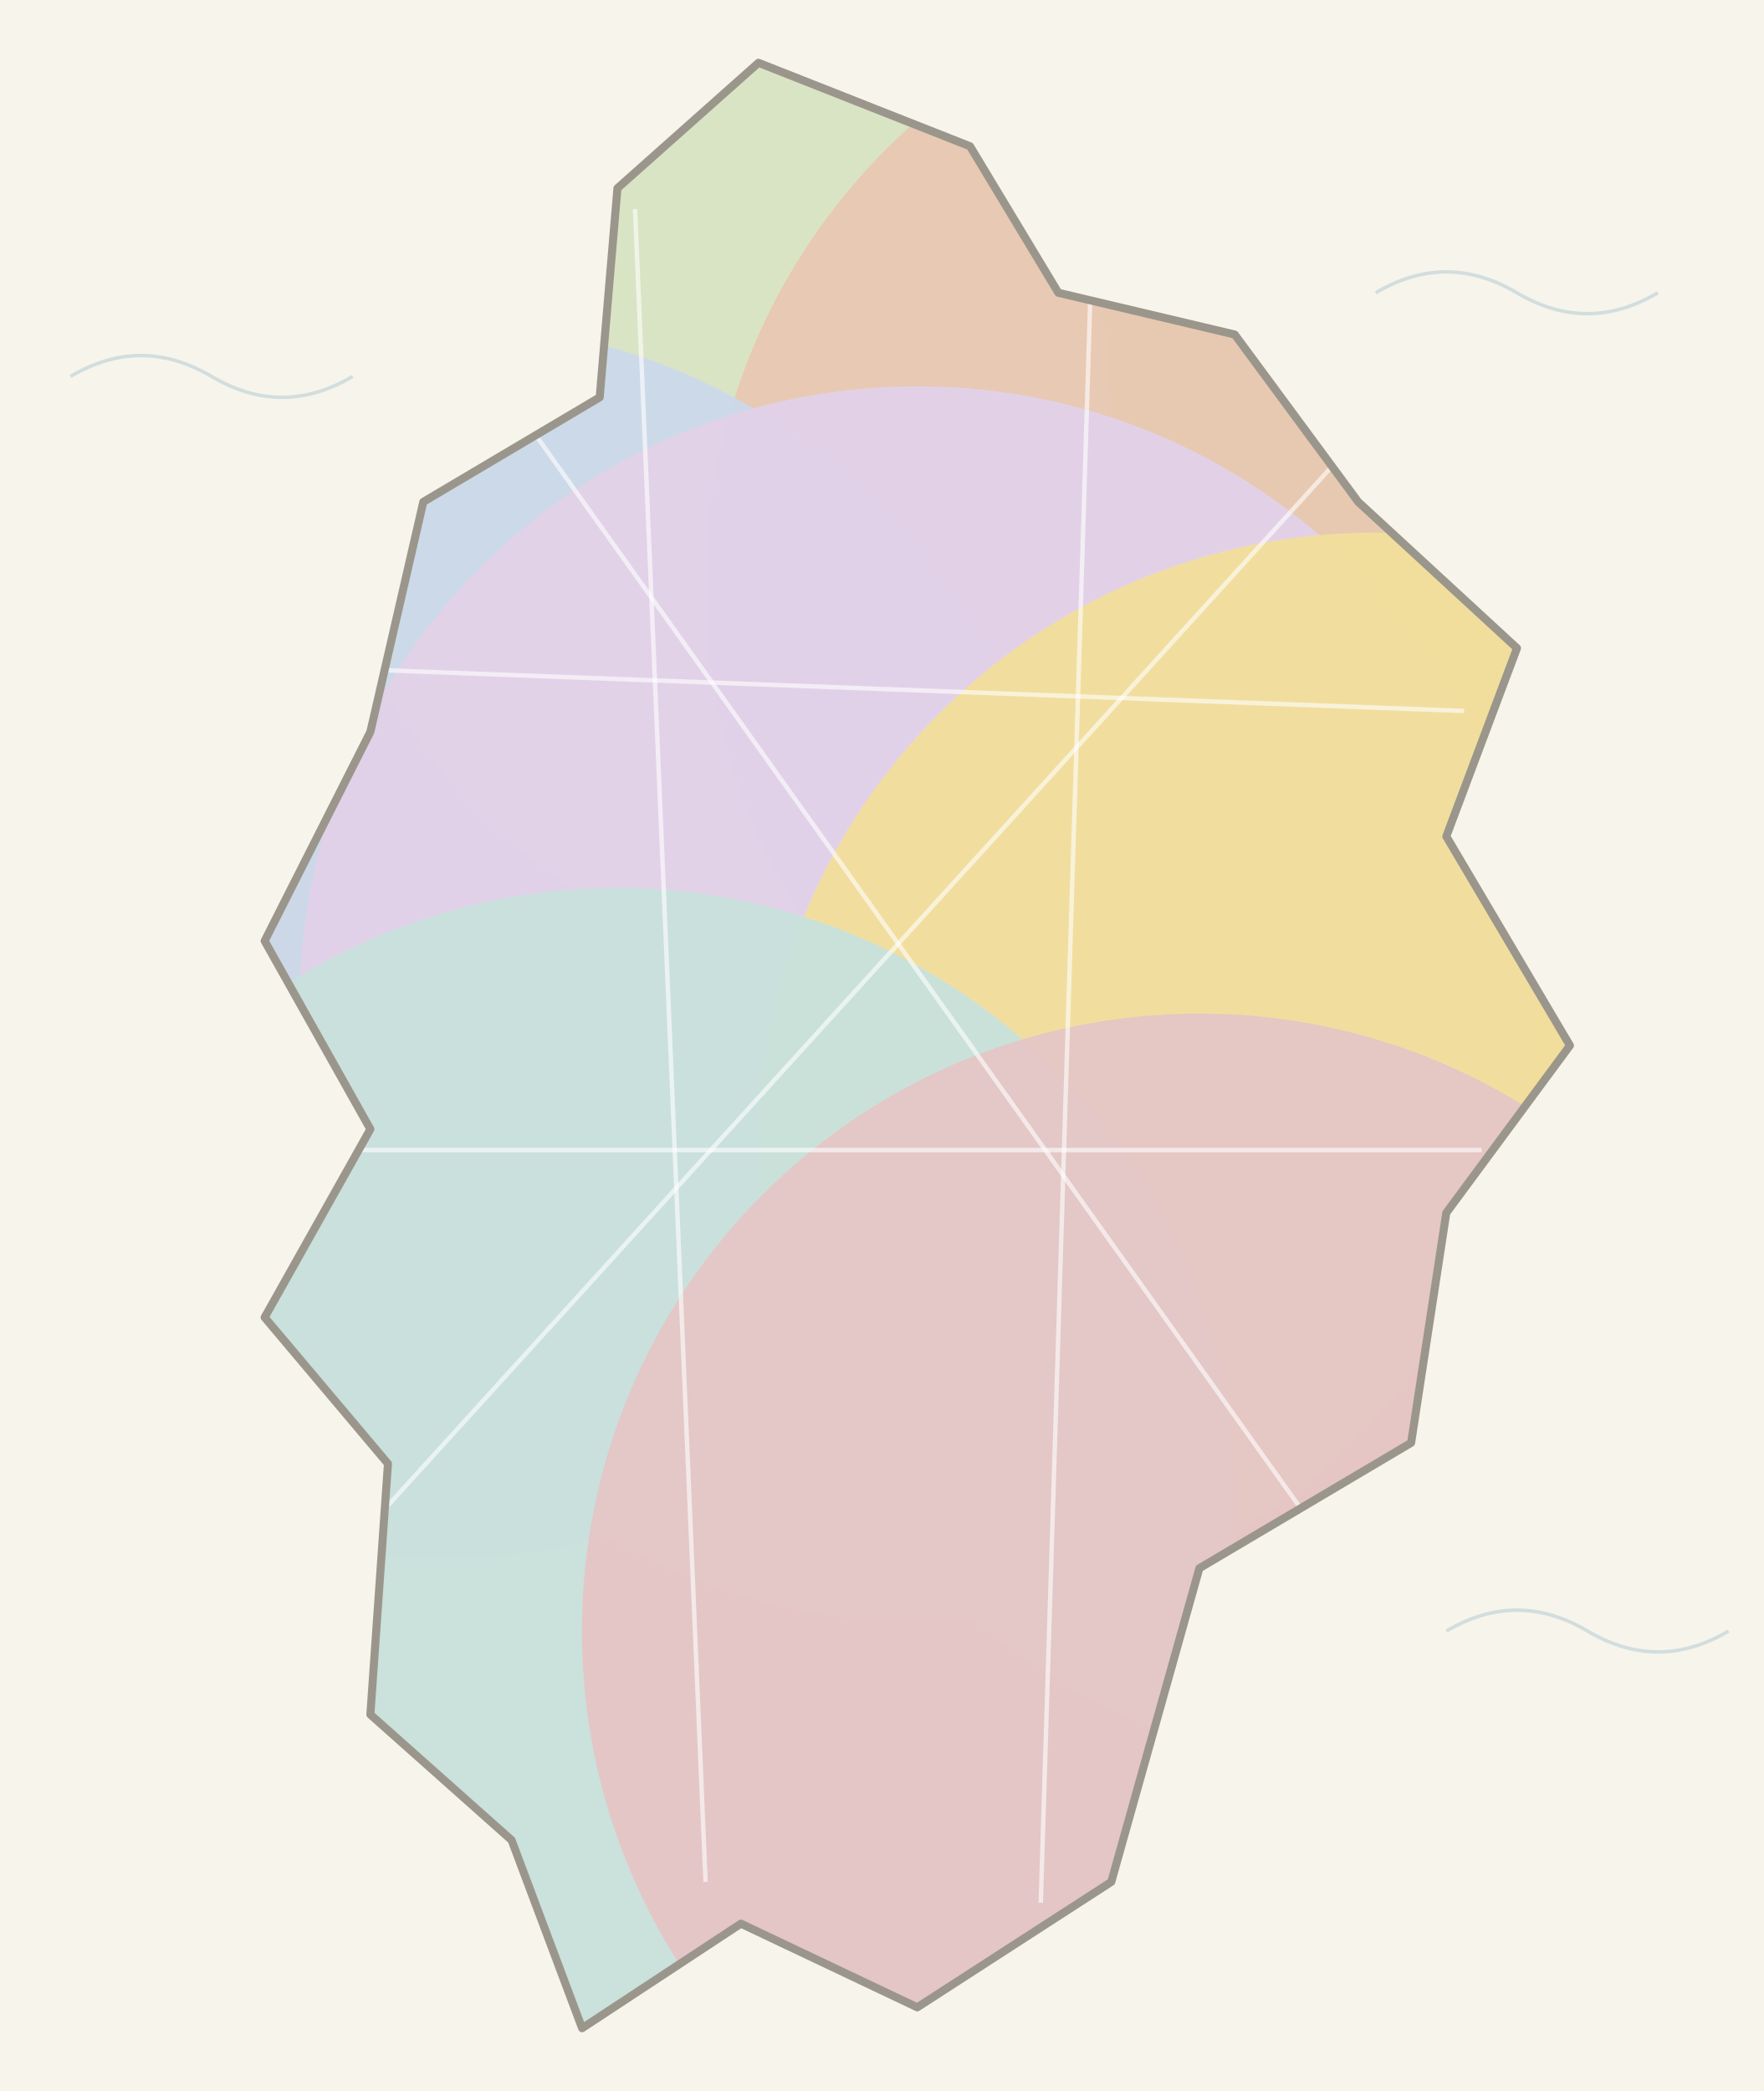
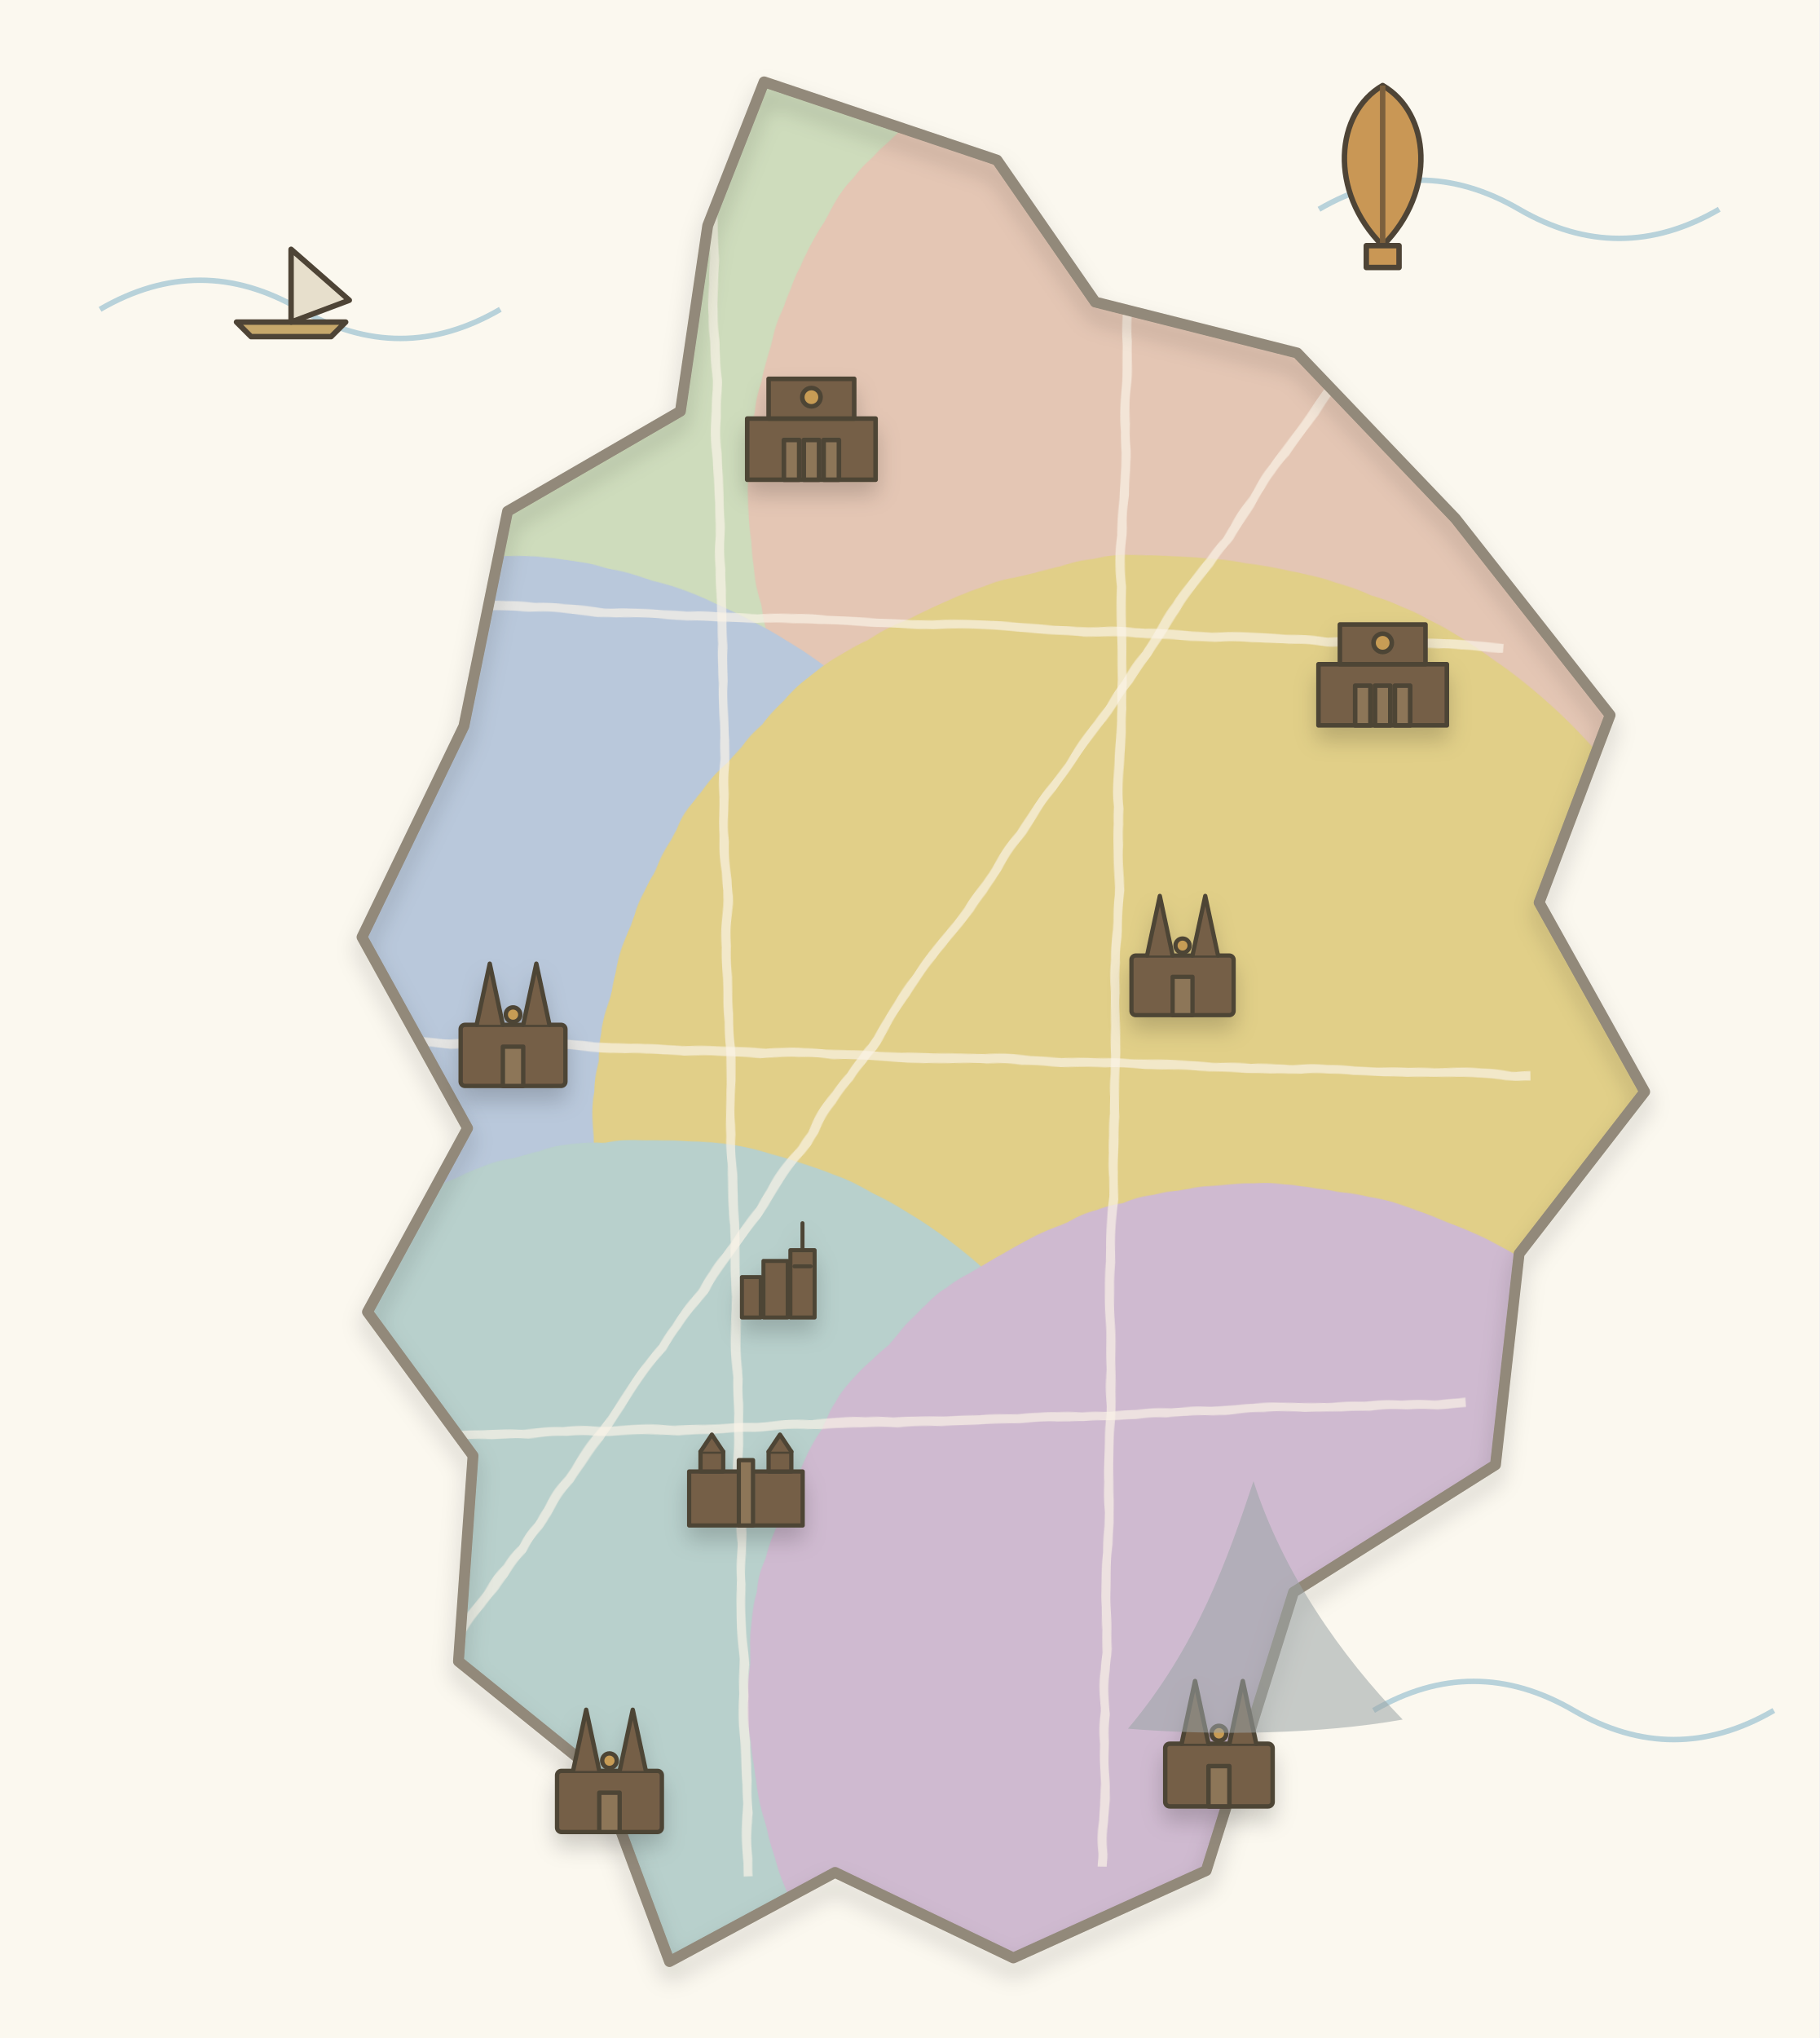
- <svg xmlns="http://www.w3.org/2000/svg" viewBox="0 0 1073 1272">
+ <svg xmlns="http://www.w3.org/2000/svg" viewBox="0 0 1000 1120">
  <defs>
-     <clipPath id="country">
-       <polygon points="461.4,38.2 590.1,89.0 643.8,178.1 751.1,203.5 826.2,305.3 922.8,394.3 879.8,508.8 955.0,636.0 879.8,737.8 858.4,877.7 729.6,954.0 676.0,1144.8 558.0,1221.1 450.7,1170.2 354.1,1233.8 311.2,1119.4 225.3,1043.0 236.0,890.4 161.0,801.4 225.3,686.9 161.0,572.4 225.3,445.2 257.5,305.3 364.8,241.7 375.6,114.5" />
+     <filter id="paper">
+       <feTurbulence baseFrequency=".012" numOctaves="3" seed="8" result="n" />
+       <feDisplacementMap in="SourceGraphic" in2="n" scale="4" />
+     </filter>
+     <filter id="shadow">
+       <feDropShadow dx="0" dy="7" stdDeviation="6" flood-opacity=".18" />
+     </filter>
+     <style>
+     .stroke{stroke:#4e4436;stroke-width:3;stroke-linejoin:round;stroke-linecap:round}
+     .land{fill:#745f47}
+     .gold{fill:#c79c54}
+     .snow{fill:#fff;opacity:.75}
+     .road{stroke:#fbf3e7;stroke-width:5;opacity:.68}
+     .sea{stroke:#a7c8d4;stroke-width:3;fill:none;opacity:.8}
+   </style>
+     <clipPath id="de">
+       <path d="M420 45L548 88l54 78 111 28 87 91 85 108-39 103 58 104-69 89-13 116-111 70-48 153-106 48-98-47-91 49-38-102-78-63 8-113-58-79 55-101-58-105 56-116 24-118 95-55 15-102z" />
    </clipPath>
-     <filter id="shadow">
-       <feDropShadow dx="0" dy="10" stdDeviation="10" flood-opacity=".18" />
-     </filter>
+     <g id="gate">
+       <rect x="-42" y="6" width="84" height="40" class="land stroke" />
+       <rect x="-28" y="-20" width="56" height="26" class="land stroke" />
+       <rect x="-18" y="20" width="10" height="26" fill="#8d7658" class="stroke" />
+       <rect x="-5" y="20" width="10" height="26" fill="#8d7658" class="stroke" />
+       <rect x="8" y="20" width="10" height="26" fill="#8d7658" class="stroke" />
+       <circle cx="0" cy="-8" r="6" class="gold stroke" />
+     </g>
+     <g id="cathedral">
+       <rect x="-36" y="4" width="72" height="42" rx="3" class="land stroke" />
+       <path d="M-25 4l9-42 9 42M7 4l9-42 9 42" class="land stroke" />
+       <rect x="-7" y="19" width="14" height="27" fill="#8d7658" class="stroke" />
+       <circle cx="0" cy="-3" r="5" class="gold stroke" />
+     </g>
+     <g id="castle">
+       <rect x="-40" y="6" width="80" height="38" class="land stroke" />
+       <rect x="-32" y="-8" width="16" height="14" class="land stroke" />
+       <rect x="16" y="-8" width="16" height="14" class="land stroke" />
+       <rect x="-5" y="-2" width="10" height="46" fill="#8d7658" class="stroke" />
+       <path d="M-32 -8l8-12 8 12M16 -8l8-12 8 12" class="land stroke" />
+     </g>
+     <g id="tower">
+       <rect x="-14" y="-6" width="28" height="58" class="land stroke" />
+       <path d="M-18-6L0-42 18-6z" class="land stroke" />
+       <rect x="-4" y="16" width="8" height="36" fill="#8d7658" class="stroke" />
+     </g>
+     <g id="skyline">
+       <rect x="-30" y="16" width="14" height="30" class="land stroke" />
+       <rect x="-14" y="4" width="18" height="42" class="land stroke" />
+       <rect x="6" y="-4" width="18" height="50" class="land stroke" />
+       <path d="M15-4V-24" class="stroke" stroke="#745f47" fill="none" />
+       <path d="M9 8h12" class="stroke" stroke="#8d7658" fill="none" />
+     </g>
  </defs>
-   <rect width="100%" height="100%" fill="#f7f4eb" />
-   <g opacity=".35" stroke="#8bb2c5" stroke-width="2.1" fill="none">
-     <path d="M42.9,229.0 q42.9,-25.4 85.8,0 t85.8,0" />
-     <path d="M836.9,178.1 q42.9,-25.4 85.8,0 t85.8,0" />
-     <path d="M879.9,992.2 q42.9,-25.4 85.8,0 t85.8,0" />
+   <rect width="1000" height="1120" fill="#fbf8ef" />
+   <path d="M55 170q55-32 110 0t110 0" class="sea" />
+   <path d="M725 115q55-32 110 0t110 0" class="sea" />
+   <path d="M755 940q55-32 110 0t110 0" class="sea" />
+   <g clip-path="url(#de)" filter="url(#paper)">
+     <rect x="120" y="30" width="780" height="1050" fill="#e8dfbd" />
+     <circle cx="300" cy="235" r="285" fill="#cedcbc" />
+     <circle cx="690" cy="270" r="280" fill="#e4c6b4" />
+     <circle cx="270" cy="610" r="305" fill="#b9c8db" />
+     <circle cx="640" cy="620" r="315" fill="#e1cf88" />
+     <circle cx="355" cy="900" r="275" fill="#b8d0cc" />
+     <circle cx="690" cy="930" r="280" fill="#cfbad0" />
+     <path d="M205 330L825 355" class="road" />
+     <path d="M180 570L840 590" class="road" />
+     <path d="M205 790L805 770" class="road" />
+     <path d="M390 85L410 1030" class="road" />
+     <path d="M620 90L605 1025" class="road" />
+     <path d="M230 930L760 170" class="road" />
  </g>
-   <g clip-path="url(#country)" filter="url(#shadow)">
-     <circle cx="300.4" cy="254.4" r="375.6" fill="#eadfbd" opacity=".96" />
-     <circle cx="558.0" cy="229.0" r="375.6" fill="#d9e5c5" opacity=".96" />
-     <circle cx="804.8" cy="356.2" r="375.6" fill="#e8c8b2" opacity=".96" />
-     <circle cx="268.2" cy="572.4" r="375.6" fill="#cbd9e9" opacity=".96" />
-     <circle cx="558.0" cy="610.6" r="375.6" fill="#e2d1e8" opacity=".96" />
-     <circle cx="836.9" cy="699.6" r="375.6" fill="#f1df9c" opacity=".96" />
-     <circle cx="375.6" cy="915.8" r="375.6" fill="#c9e1dc" opacity=".96" />
-     <circle cx="729.6" cy="992.2" r="375.6" fill="#e5c6c6" opacity=".96" />
-     <polyline points="214.6,407.0 890.6,432.5" fill="none" stroke="#ffffff" stroke-width="2.7" opacity=".6" />
-     <polyline points="193.1,699.6 901.3,699.6" fill="none" stroke="#ffffff" stroke-width="2.7" opacity=".6" />
-     <polyline points="386.3,127.2 429.2,1144.8" fill="none" stroke="#ffffff" stroke-width="2.7" opacity=".6" />
-     <polyline points="665.3,114.5 633.1,1157.5" fill="none" stroke="#ffffff" stroke-width="2.7" opacity=".6" />
-     <polyline points="236.0,915.8 836.9,254.4" fill="none" stroke="#ffffff" stroke-width="2.7" opacity=".6" />
-     <polyline points="300.4,229.0 826.2,966.7" fill="none" stroke="#ffffff" stroke-width="2.7" opacity=".6" />
+   <path d="M420 45L548 88l54 78 111 28 87 91 85 108-39 103 58 104-69 89-13 116-111 70-48 153-106 48-98-47-91 49-38-102-78-63 8-113-58-79 55-101-58-105 56-116 24-118 95-55 15-102z" fill="none" stroke="#92897a" stroke-width="6" stroke-linejoin="round" filter="url(#shadow)" />
+   <g filter="url(#shadow)">
+     <g transform="translate(446 225) scale(.84)">
+       <use href="#gate" />
+     </g>
+     <g transform="translate(760 360) scale(.84)">
+       <use href="#gate" />
+     </g>
+     <g transform="translate(650 522) scale(.78)">
+       <use href="#cathedral" />
+     </g>
+     <g transform="translate(282 560) scale(.8)">
+       <use href="#cathedral" />
+     </g>
+     <g transform="translate(430 690) scale(.74)">
+       <use href="#skyline" />
+     </g>
+     <g transform="translate(410 804) scale(.78)">
+       <use href="#castle" />
+     </g>
+     <g transform="translate(335 970) scale(.8)">
+       <use href="#cathedral" />
+     </g>
+     <g transform="translate(670 955) scale(.82)">
+       <use href="#cathedral" />
+     </g>
  </g>
-   <polygon points="461.4,38.2 590.1,89.0 643.8,178.1 751.1,203.5 826.2,305.3 922.8,394.3 879.8,508.8 955.0,636.0 879.8,737.8 858.4,877.7 729.6,954.0 676.0,1144.8 558.0,1221.1 450.7,1170.2 354.1,1233.8 311.2,1119.4 225.3,1043.0 236.0,890.4 161.0,801.4 225.3,686.9 161.0,572.4 225.3,445.2 257.5,305.3 364.8,241.7 375.6,114.5" fill="none" stroke="#9b968b" stroke-width="4.9" stroke-linejoin="round" />
+   <path d="M620 950c38-45 55-94 69-136 16 50 48 96 82 131-45 8-103 9-151 5z" fill="#9aa4a5" opacity=".55" />
+   <g transform="translate(760 90)">
+     <path d="M0 45C-30 15-26-28 0-43C26-28 30 15 0 45z" fill="#c99755" class="stroke" />
+     <path d="M0-43v88" stroke="#7c603d" stroke-width="3" />
+     <rect x="-9" y="45" width="18" height="12" fill="#c99755" class="stroke" />
+   </g>
+   <g transform="translate(160 165)">
+     <path d="M-30 12h60l-8 8h-44z" fill="#c7a86b" class="stroke" />
+     <path d="M0 12V-28l32 28z" fill="#e7dfcc" class="stroke" />
+   </g>
</svg>
